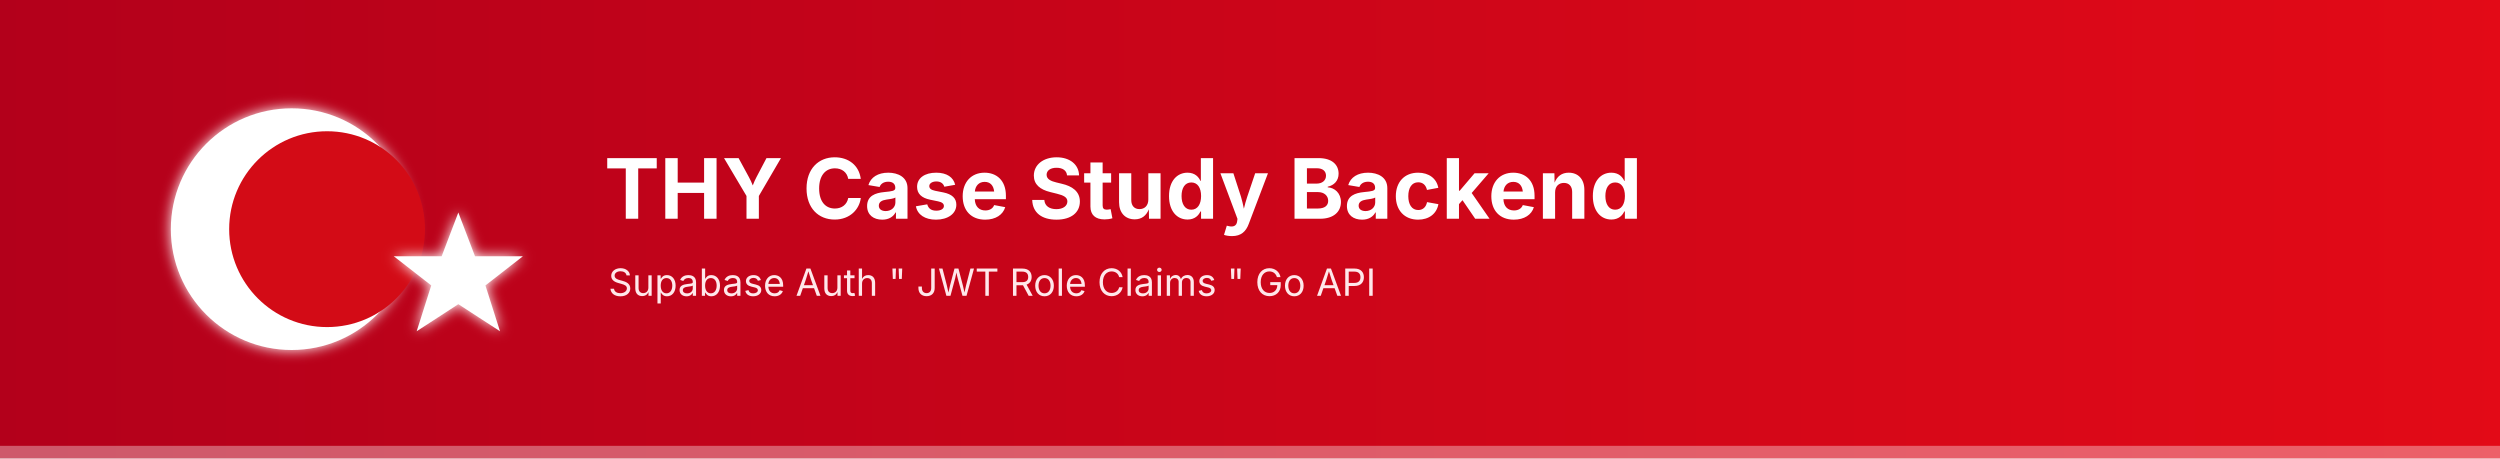
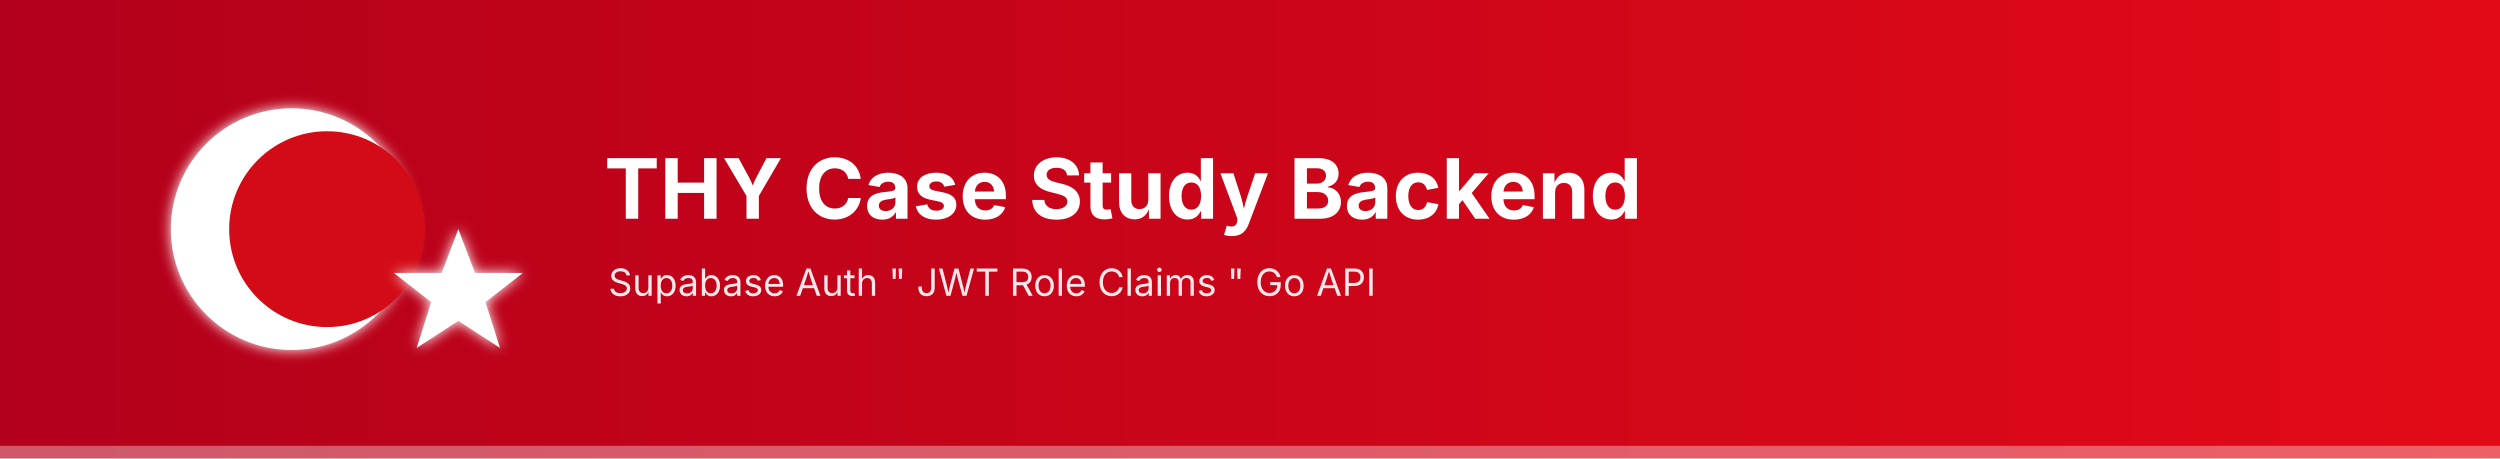
<svg xmlns="http://www.w3.org/2000/svg" width="1200" height="220" viewBox="0 0 1200 220" role="img" aria-label="Turkiye themed project header">
  <defs>
    <linearGradient id="bg" x1="0" y1="0" x2="1" y2="0">
      <stop offset="0%" stop-color="#b3001b" />
      <stop offset="100%" stop-color="#e30a17" />
      <animate attributeName="x1" values="0;0.03;0" dur="8s" repeatCount="indefinite" />
      <animate attributeName="x2" values="1;0.97;1" dur="8s" repeatCount="indefinite" />
    </linearGradient>
    <filter id="softGlow" x="-50%" y="-50%" width="200%" height="200%">
      <feGaussianBlur stdDeviation="3" result="blur" />
      <feMerge>
        <feMergeNode in="blur" />
        <feMergeNode in="SourceGraphic" />
      </feMerge>
    </filter>
  </defs>
  <rect width="1200" height="220" fill="url(#bg)" />
  <circle cx="140" cy="110" r="58" fill="#ffffff" filter="url(#softGlow)" />
  <circle cx="157" cy="110" r="47" fill="#d30b16" />
-   <polygon points="220,102 228,123 251,123 233,137 240,159 220,146 200,159 207,137 189,123 212,123" fill="#ffffff" filter="url(#softGlow)" />
+   <polygon points="220,110 228,131 251,131 233,145 240,167 220,154 200,167 207,145 189,131 212,131" fill="#ffffff" filter="url(#softGlow)" />
  <text x="290" y="105" font-family="Inter,Segoe UI,Arial,sans-serif" font-size="40" font-weight="700" fill="#ffffff">
    THY Case Study Backend
  </text>
  <text x="292" y="142" font-family="Inter,Segoe UI,Arial,sans-serif" font-size="18" fill="#ffe7ea">
    Supabase Auth " JWT Role Claims " Go API
  </text>
  <rect x="0" y="214" width="1200" height="6" fill="#ffffff" opacity="0.35">
    <animate attributeName="opacity" values="0.2;0.45;0.2" dur="4s" repeatCount="indefinite" />
  </rect>
</svg>
